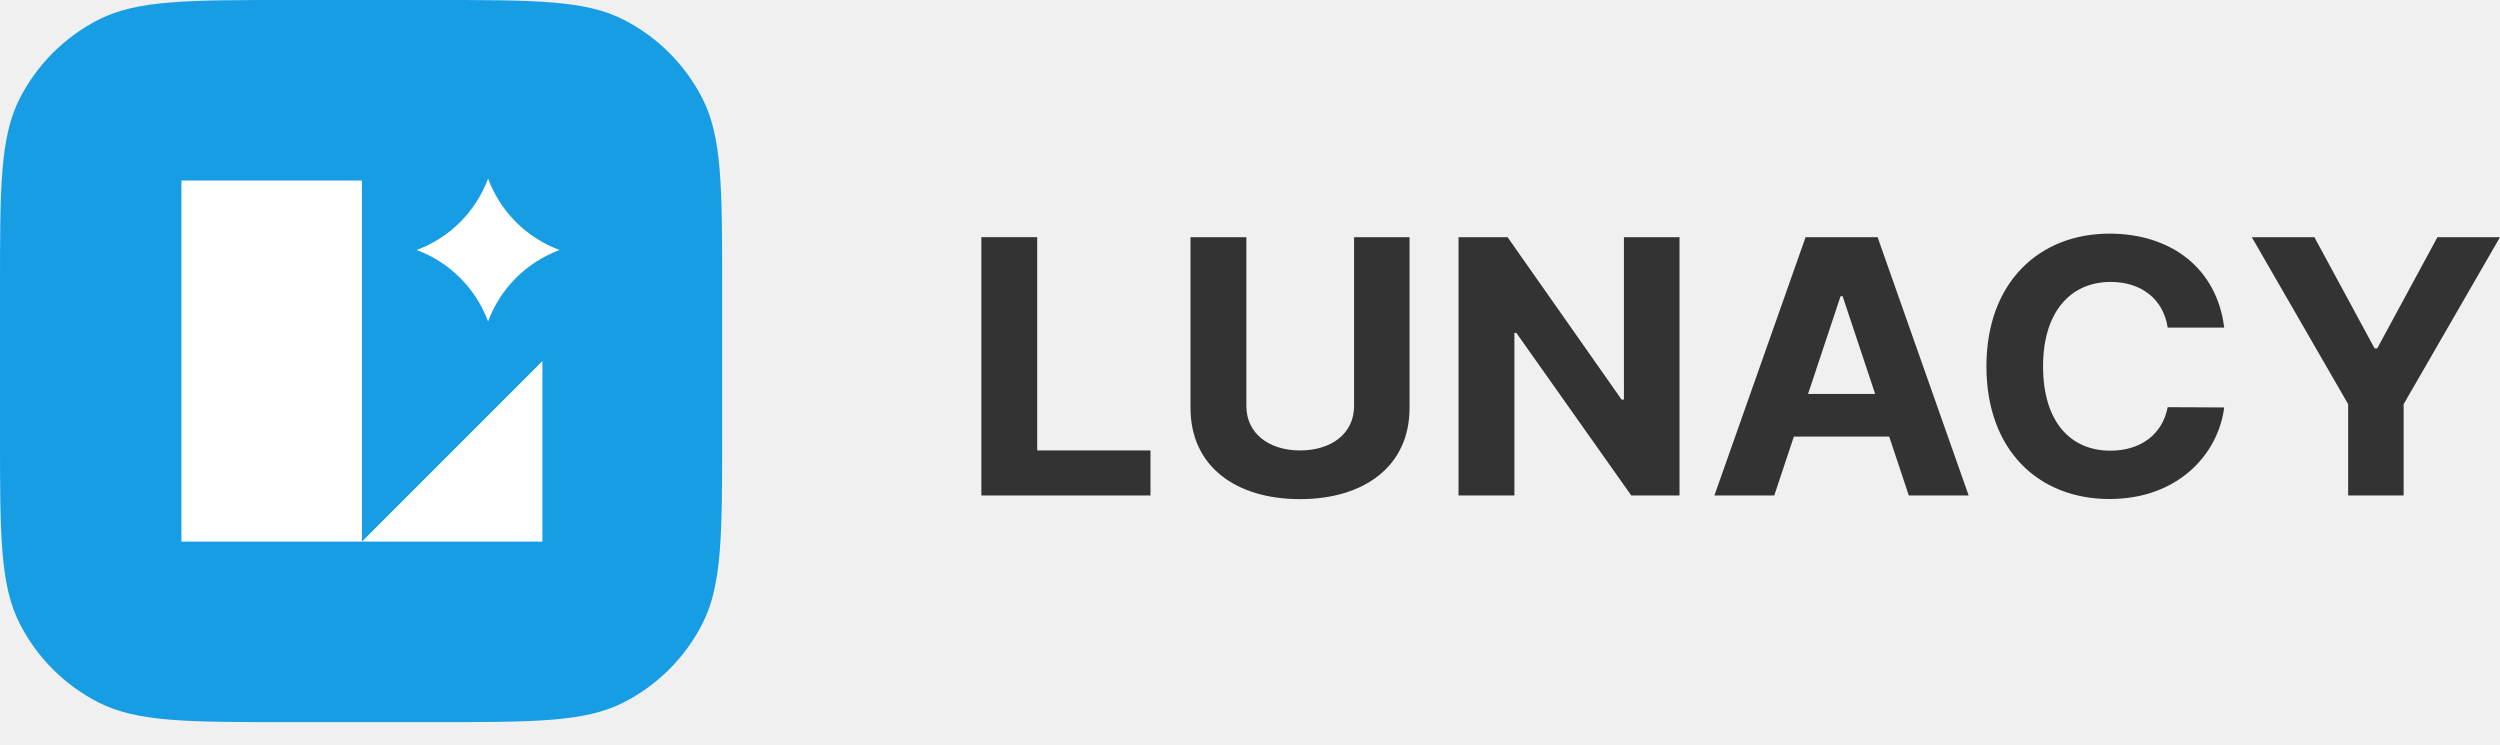
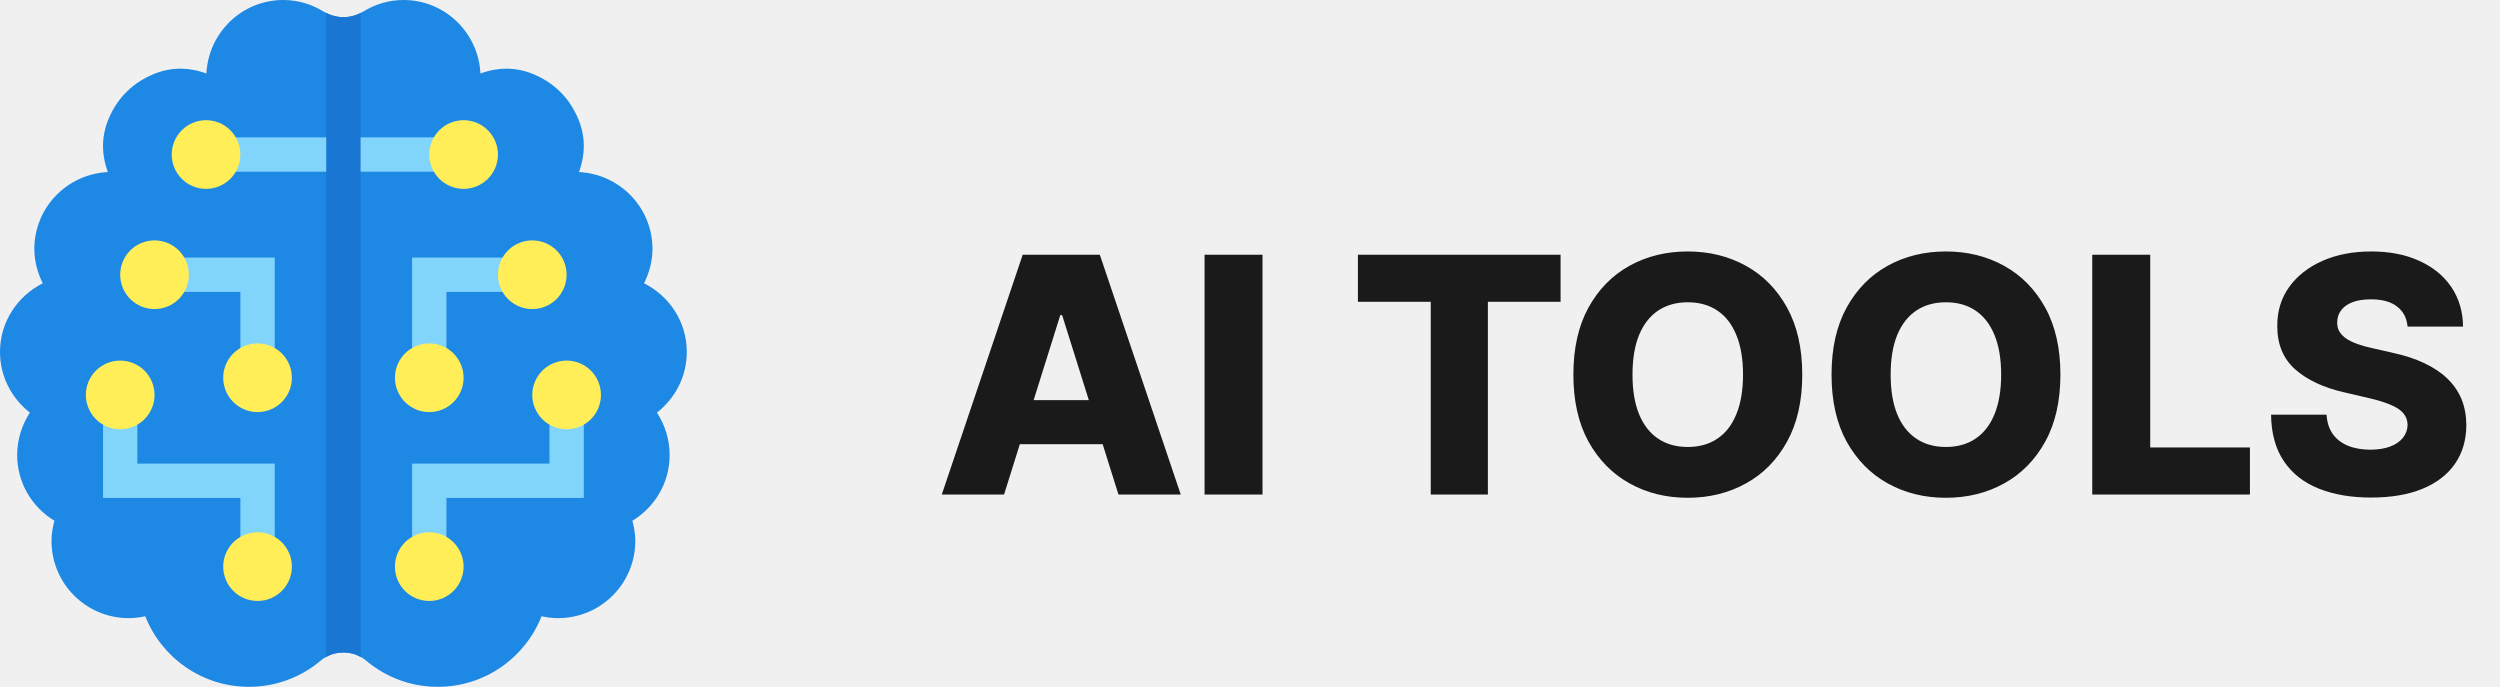
- <svg xmlns="http://www.w3.org/2000/svg" width="84" height="25" viewBox="0 0 84 25" fill="none">
-   <path d="M32.974 16.648H38.656V15.135H34.85V7.969H32.974V16.648Z" fill="#333333" />
-   <path d="M45.497 7.969V13.643C45.497 14.571 44.73 15.135 43.681 15.135C42.645 15.135 41.878 14.571 41.878 13.643V7.969H40.001V13.707C40.001 15.673 41.527 16.771 43.681 16.771C45.827 16.771 47.361 15.673 47.361 13.707V7.969H45.497Z" fill="#333333" />
-   <path d="M56.432 7.969H54.564V13.427H54.486L50.654 7.969H49.007V16.648H50.884V11.185H50.949L54.811 16.648H56.432V7.969Z" fill="#333333" />
-   <path d="M59.615 16.648L60.274 14.669H63.477L64.136 16.648H66.147L63.087 7.969H60.668L57.604 16.648H59.615ZM60.751 13.236L61.843 9.952H61.912L63.005 13.236H60.751Z" fill="#333333" />
-   <path d="M74.733 11.007C74.486 9.003 72.934 7.85 70.879 7.85C68.534 7.85 66.744 9.469 66.744 12.308C66.744 15.139 68.504 16.767 70.879 16.767C73.155 16.767 74.529 15.287 74.733 13.69L72.834 13.681C72.656 14.61 71.911 15.143 70.91 15.143C69.562 15.143 68.647 14.165 68.647 12.308C68.647 10.503 69.549 9.473 70.923 9.473C71.95 9.473 72.691 10.054 72.834 11.007H74.733Z" fill="#333333" />
-   <path d="M75.66 7.969L78.898 13.58V16.648H80.762V13.58L84 7.969H81.898L79.874 11.707H79.787L77.763 7.969H75.66Z" fill="#333333" />
-   <path d="M0 9.706C0 6.308 0 4.61 0.661 3.312C1.243 2.171 2.171 1.243 3.312 0.661C4.61 0 6.308 0 9.706 0L14.559 0C17.956 0 19.655 0 20.952 0.661C22.094 1.243 23.022 2.171 23.603 3.312C24.264 4.61 24.264 6.308 24.264 9.706V14.559C24.264 17.956 24.264 19.655 23.603 20.952C23.022 22.094 22.094 23.022 20.952 23.603C19.655 24.264 17.956 24.264 14.559 24.264H9.706C6.308 24.264 4.61 24.264 3.312 23.603C2.171 23.022 1.243 22.094 0.661 20.952C0 19.655 0 17.956 0 14.559L0 9.706Z" fill="#179DE3" />
-   <path d="M18.8 8.4C17.689 7.988 16.812 7.111 16.4 6C15.987 7.111 15.111 7.988 14 8.4C15.111 8.813 15.987 9.689 16.4 10.8C16.812 9.689 17.689 8.813 18.8 8.4Z" fill="white" />
-   <path d="M12.162 6.066H6.096V18.198L18.225 18.198V12.132L12.162 18.196V6.066Z" fill="white" />
+ <svg xmlns="http://www.w3.org/2000/svg" width="91" height="25" viewBox="0 0 91 25" fill="none">
+   <path d="M36.548 18H34.281L37.226 9.273H40.034L42.979 18H40.712L38.662 11.472H38.594L36.548 18ZM36.246 14.565H40.984V16.168H36.246V14.565ZM45.956 9.273V18H43.846V9.273H45.956ZM49.428 10.986V9.273H56.805V10.986H54.159V18H52.079V10.986H49.428ZM65.602 13.636C65.602 14.597 65.417 15.411 65.048 16.078C64.679 16.746 64.179 17.253 63.548 17.599C62.92 17.946 62.216 18.119 61.434 18.119C60.65 18.119 59.944 17.945 59.316 17.595C58.689 17.246 58.19 16.739 57.821 16.074C57.454 15.406 57.271 14.594 57.271 13.636C57.271 12.676 57.454 11.862 57.821 11.195C58.19 10.527 58.689 10.02 59.316 9.673C59.944 9.327 60.65 9.153 61.434 9.153C62.216 9.153 62.92 9.327 63.548 9.673C64.179 10.02 64.679 10.527 65.048 11.195C65.417 11.862 65.602 12.676 65.602 13.636ZM63.446 13.636C63.446 13.068 63.365 12.588 63.203 12.196C63.044 11.804 62.814 11.507 62.512 11.305C62.214 11.104 61.855 11.003 61.434 11.003C61.017 11.003 60.657 11.104 60.356 11.305C60.055 11.507 59.824 11.804 59.662 12.196C59.502 12.588 59.423 13.068 59.423 13.636C59.423 14.204 59.502 14.685 59.662 15.077C59.824 15.469 60.055 15.766 60.356 15.967C60.657 16.169 61.017 16.27 61.434 16.27C61.855 16.27 62.214 16.169 62.512 15.967C62.814 15.766 63.044 15.469 63.203 15.077C63.365 14.685 63.446 14.204 63.446 13.636ZM74.999 13.636C74.999 14.597 74.814 15.411 74.445 16.078C74.075 16.746 73.575 17.253 72.945 17.599C72.317 17.946 71.612 18.119 70.831 18.119C70.047 18.119 69.341 17.945 68.713 17.595C68.085 17.246 67.587 16.739 67.217 16.074C66.851 15.406 66.668 14.594 66.668 13.636C66.668 12.676 66.851 11.862 67.217 11.195C67.587 10.527 68.085 10.02 68.713 9.673C69.341 9.327 70.047 9.153 70.831 9.153C71.612 9.153 72.317 9.327 72.945 9.673C73.575 10.02 74.075 10.527 74.445 11.195C74.814 11.862 74.999 12.676 74.999 13.636ZM72.842 13.636C72.842 13.068 72.761 12.588 72.6 12.196C72.44 11.804 72.21 11.507 71.909 11.305C71.611 11.104 71.251 11.003 70.831 11.003C70.413 11.003 70.054 11.104 69.753 11.305C69.452 11.507 69.22 11.804 69.058 12.196C68.899 12.588 68.82 13.068 68.82 13.636C68.82 14.204 68.899 14.685 69.058 15.077C69.22 15.469 69.452 15.766 69.753 15.967C70.054 16.169 70.413 16.27 70.831 16.27C71.251 16.27 71.611 16.169 71.909 15.967C72.21 15.766 72.44 15.469 72.6 15.077C72.761 14.685 72.842 14.204 72.842 13.636ZM76.158 18V9.273H78.268V16.287H81.898V18H76.158ZM87.636 11.889C87.607 11.577 87.481 11.334 87.256 11.161C87.035 10.984 86.718 10.896 86.306 10.896C86.033 10.896 85.806 10.932 85.624 11.003C85.442 11.074 85.306 11.172 85.215 11.297C85.124 11.419 85.077 11.56 85.075 11.719C85.069 11.849 85.094 11.964 85.151 12.064C85.211 12.163 85.296 12.251 85.407 12.328C85.52 12.402 85.657 12.467 85.816 12.524C85.975 12.581 86.154 12.631 86.353 12.673L87.103 12.844C87.535 12.938 87.915 13.062 88.245 13.219C88.577 13.375 88.856 13.561 89.08 13.777C89.307 13.993 89.479 14.242 89.596 14.523C89.712 14.804 89.772 15.119 89.775 15.469C89.772 16.02 89.633 16.493 89.357 16.888C89.082 17.283 88.685 17.585 88.168 17.796C87.654 18.006 87.033 18.111 86.306 18.111C85.576 18.111 84.939 18.001 84.397 17.783C83.854 17.564 83.432 17.232 83.131 16.785C82.83 16.34 82.675 15.776 82.667 15.094H84.687C84.704 15.375 84.779 15.609 84.912 15.797C85.046 15.984 85.229 16.126 85.462 16.223C85.698 16.32 85.971 16.368 86.28 16.368C86.564 16.368 86.806 16.329 87.005 16.253C87.207 16.176 87.361 16.07 87.469 15.933C87.577 15.797 87.633 15.641 87.636 15.464C87.633 15.3 87.582 15.159 87.482 15.043C87.383 14.923 87.229 14.821 87.022 14.736C86.817 14.648 86.556 14.567 86.238 14.493L85.326 14.28C84.57 14.107 83.975 13.827 83.54 13.44C83.106 13.051 82.89 12.526 82.893 11.864C82.89 11.324 83.035 10.851 83.327 10.445C83.62 10.038 84.025 9.722 84.542 9.494C85.059 9.267 85.648 9.153 86.31 9.153C86.986 9.153 87.573 9.268 88.07 9.499C88.57 9.726 88.958 10.046 89.234 10.457C89.509 10.869 89.65 11.347 89.655 11.889H87.636Z" fill="#1A1A1A" />
+   <path d="M25 12.812C25 11.713 24.363 10.775 23.444 10.312C23.631 9.931 23.75 9.512 23.75 9.062C23.75 7.556 22.562 6.338 21.075 6.263C21.325 5.569 21.363 4.769 20.819 3.881C20.581 3.494 20.256 3.169 19.869 2.931C18.981 2.388 18.181 2.425 17.488 2.675C17.413 1.188 16.194 0 14.688 0C14.15 0 13.65 0.156 13.225 0.419C13.194 0.438 13.156 0.456 13.125 0.469C12.931 0.575 12.713 0.625 12.5 0.625C12.287 0.625 12.069 0.575 11.875 0.469C11.844 0.456 11.806 0.438 11.775 0.419C11.35 0.156 10.85 0 10.312 0C8.806 0 7.588 1.188 7.513 2.675C6.819 2.425 6.019 2.388 5.131 2.931C4.744 3.169 4.419 3.494 4.181 3.881C3.638 4.769 3.675 5.569 3.925 6.263C2.438 6.338 1.25 7.556 1.25 9.062C1.25 9.512 1.369 9.931 1.556 10.312C0.637 10.775 0 11.713 0 12.812C0 13.713 0.431 14.506 1.087 15.019C0.8 15.463 0.625 15.994 0.625 16.562C0.625 17.581 1.169 18.462 1.981 18.956C1.919 19.194 1.875 19.431 1.875 19.688C1.875 21.244 3.131 22.5 4.688 22.5C4.894 22.5 5.094 22.475 5.287 22.431C5.881 23.938 7.35 25 9.062 25C10.056 25 10.963 24.644 11.669 24.05C11.731 23.994 11.8 23.95 11.875 23.913C12.069 23.8 12.281 23.75 12.5 23.75C12.719 23.75 12.931 23.8 13.125 23.913C13.2 23.95 13.269 23.994 13.331 24.05C14.037 24.644 14.944 25 15.938 25C17.65 25 19.119 23.938 19.712 22.431C19.906 22.475 20.106 22.5 20.312 22.5C21.869 22.5 23.125 21.244 23.125 19.688C23.125 19.431 23.081 19.194 23.019 18.956C23.831 18.462 24.375 17.581 24.375 16.562C24.375 15.994 24.2 15.463 23.913 15.019C24.569 14.506 25 13.713 25 12.812Z" fill="#1E88E5" />
+   <path d="M7.5 5H17.5V6.25H7.5V5ZM10 20.625H8.75V18.125H3.75V14.375H5V16.875H10V20.625Z" fill="#81D4FA" />
+   <path d="M7.5 4.375C7.168 4.375 6.851 4.507 6.616 4.741C6.382 4.976 6.25 5.293 6.25 5.625C6.25 5.957 6.382 6.274 6.616 6.509C6.851 6.743 7.168 6.875 7.5 6.875C7.832 6.875 8.149 6.743 8.384 6.509C8.618 6.274 8.75 5.957 8.75 5.625C8.75 5.293 8.618 4.976 8.384 4.741C8.149 4.507 7.832 4.375 7.5 4.375V4.375ZM4.375 13.125C4.043 13.125 3.726 13.257 3.491 13.491C3.257 13.726 3.125 14.043 3.125 14.375C3.125 14.707 3.257 15.024 3.491 15.259C3.726 15.493 4.043 15.625 4.375 15.625C4.707 15.625 5.024 15.493 5.259 15.259C5.493 15.024 5.625 14.707 5.625 14.375C5.625 14.043 5.493 13.726 5.259 13.491C5.024 13.257 4.707 13.125 4.375 13.125ZM9.375 19.375C9.043 19.375 8.726 19.507 8.491 19.741C8.257 19.976 8.125 20.294 8.125 20.625C8.125 20.956 8.257 21.274 8.491 21.509C8.726 21.743 9.043 21.875 9.375 21.875C9.707 21.875 10.024 21.743 10.259 21.509C10.493 21.274 10.625 20.956 10.625 20.625C10.625 20.294 10.493 19.976 10.259 19.741C10.024 19.507 9.707 19.375 9.375 19.375Z" fill="#FFEE58" />
+   <path d="M16.25 20.625H15V16.875H20V14.375H21.25V18.125H16.25V20.625Z" fill="#81D4FA" />
+   <path d="M20.625 13.125C20.294 13.125 19.976 13.257 19.741 13.491C19.507 13.726 19.375 14.043 19.375 14.375C19.375 14.707 19.507 15.024 19.741 15.259C19.976 15.493 20.294 15.625 20.625 15.625C20.957 15.625 21.274 15.493 21.509 15.259C21.743 15.024 21.875 14.707 21.875 14.375C21.875 14.043 21.743 13.726 21.509 13.491C21.274 13.257 20.957 13.125 20.625 13.125ZM15.625 19.375C15.293 19.375 14.976 19.507 14.741 19.741C14.507 19.976 14.375 20.294 14.375 20.625C14.375 20.956 14.507 21.274 14.741 21.509C14.976 21.743 15.293 21.875 15.625 21.875C15.957 21.875 16.274 21.743 16.509 21.509C16.743 21.274 16.875 20.956 16.875 20.625C16.875 20.294 16.743 19.976 16.509 19.741C16.274 19.507 15.957 19.375 15.625 19.375ZM16.875 4.375C16.544 4.375 16.226 4.507 15.991 4.741C15.757 4.976 15.625 5.293 15.625 5.625C15.625 5.957 15.757 6.274 15.991 6.509C16.226 6.743 16.544 6.875 16.875 6.875C17.207 6.875 17.524 6.743 17.759 6.509C17.993 6.274 18.125 5.957 18.125 5.625C18.125 5.293 17.993 4.976 17.759 4.741C17.524 4.507 17.207 4.375 16.875 4.375Z" fill="#FFEE58" />
+   <path d="M13.125 0.469V23.913C12.931 23.8 12.719 23.75 12.5 23.75C12.281 23.75 12.069 23.8 11.875 23.913V0.469C12.069 0.575 12.287 0.625 12.5 0.625C12.713 0.625 12.931 0.575 13.125 0.469Z" fill="#1976D2" />
+   <path d="M10 13.75H8.75V10.625H5.625V9.375H10V13.75Z" fill="#81D4FA" />
+   <path d="M9.375 12.5C9.043 12.5 8.725 12.632 8.491 12.866C8.257 13.101 8.125 13.418 8.125 13.75C8.125 14.082 8.257 14.399 8.491 14.634C8.725 14.868 9.043 15 9.375 15C9.706 15 10.024 14.868 10.259 14.634C10.493 14.399 10.625 14.082 10.625 13.75C10.625 13.418 10.493 13.101 10.259 12.866C10.024 12.632 9.706 12.5 9.375 12.5ZM5.625 8.75C5.293 8.75 4.975 8.882 4.741 9.116C4.507 9.351 4.375 9.668 4.375 10C4.375 10.332 4.507 10.649 4.741 10.884C4.975 11.118 5.293 11.25 5.625 11.25C5.956 11.25 6.274 11.118 6.509 10.884C6.743 10.649 6.875 10.332 6.875 10C6.875 9.668 6.743 9.351 6.509 9.116C6.274 8.882 5.956 8.75 5.625 8.75Z" fill="#FFEE58" />
+   <path d="M16.25 13.75H15V9.375H19.375V10.625H16.25V13.75Z" fill="#81D4FA" />
+   <path d="M15.625 12.5C15.293 12.5 14.976 12.632 14.741 12.866C14.507 13.101 14.375 13.418 14.375 13.75C14.375 14.082 14.507 14.399 14.741 14.634C14.976 14.868 15.293 15 15.625 15C15.957 15 16.274 14.868 16.509 14.634C16.743 14.399 16.875 14.082 16.875 13.75C16.875 13.418 16.743 13.101 16.509 12.866C16.274 12.632 15.957 12.5 15.625 12.5ZM19.375 8.75C19.044 8.75 18.726 8.882 18.491 9.116C18.257 9.351 18.125 9.668 18.125 10C18.125 10.332 18.257 10.649 18.491 10.884C18.726 11.118 19.044 11.25 19.375 11.25C19.707 11.25 20.024 11.118 20.259 10.884C20.493 10.649 20.625 10.332 20.625 10C20.625 9.668 20.493 9.351 20.259 9.116C20.024 8.882 19.707 8.75 19.375 8.75Z" fill="#FFEE58" />
</svg>
